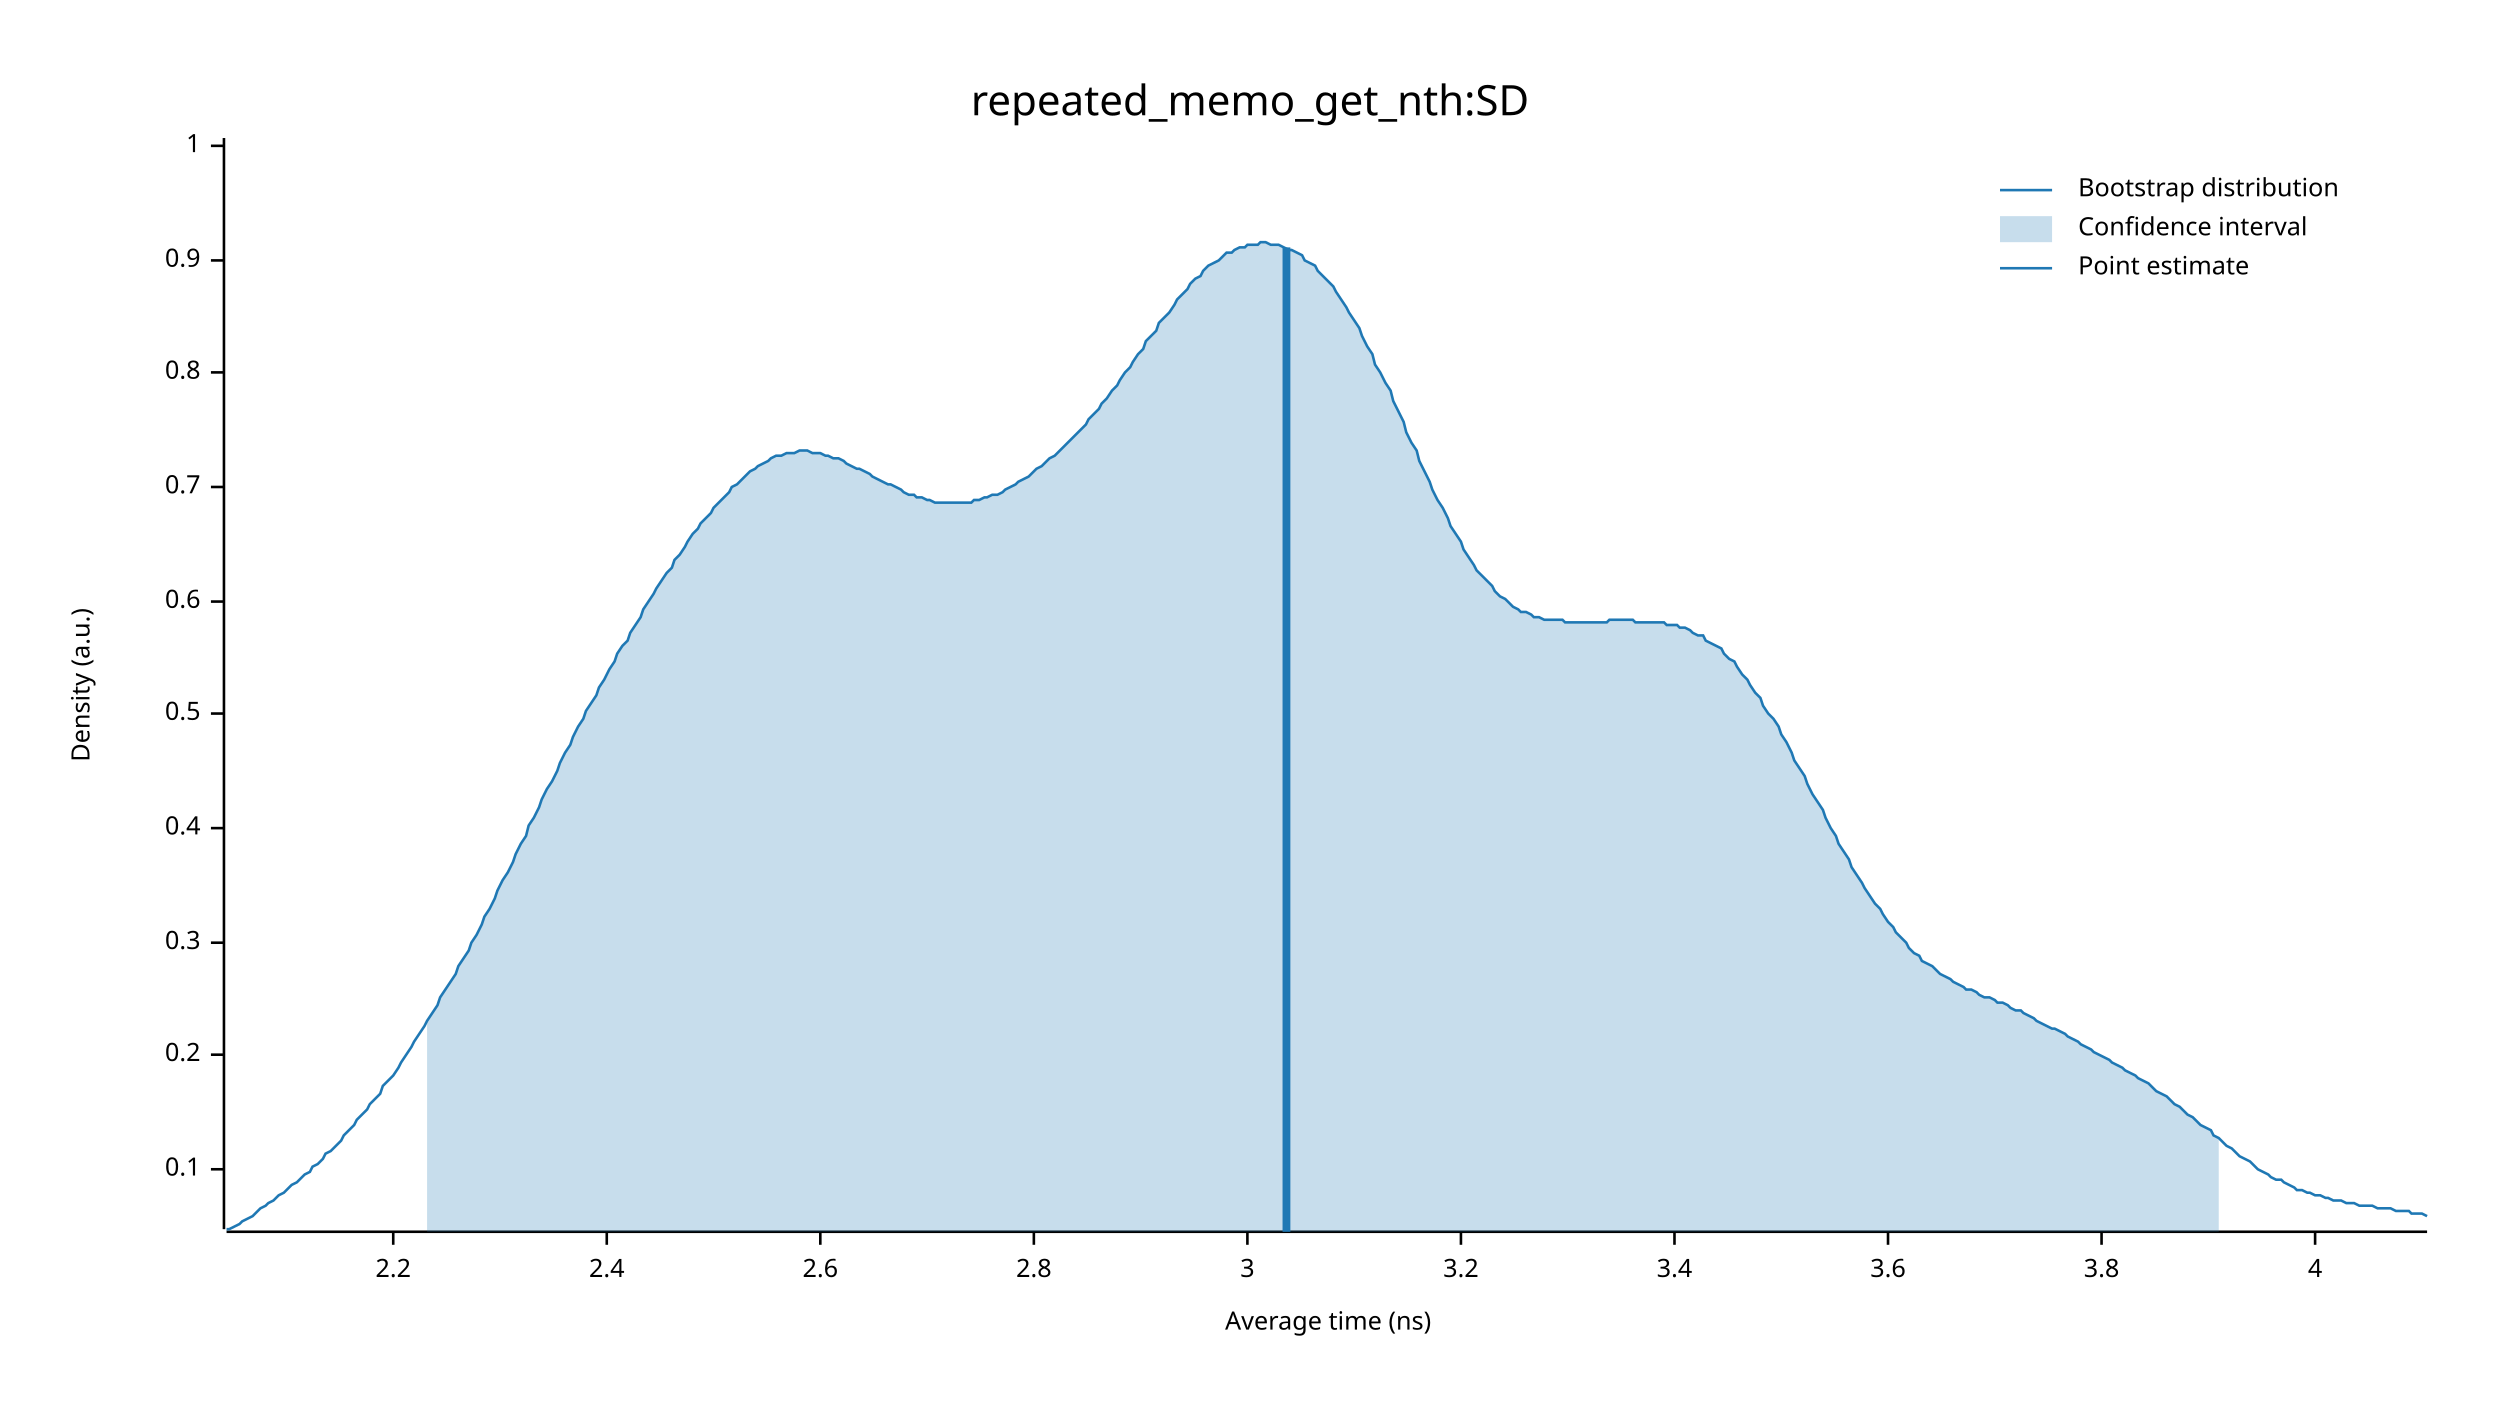
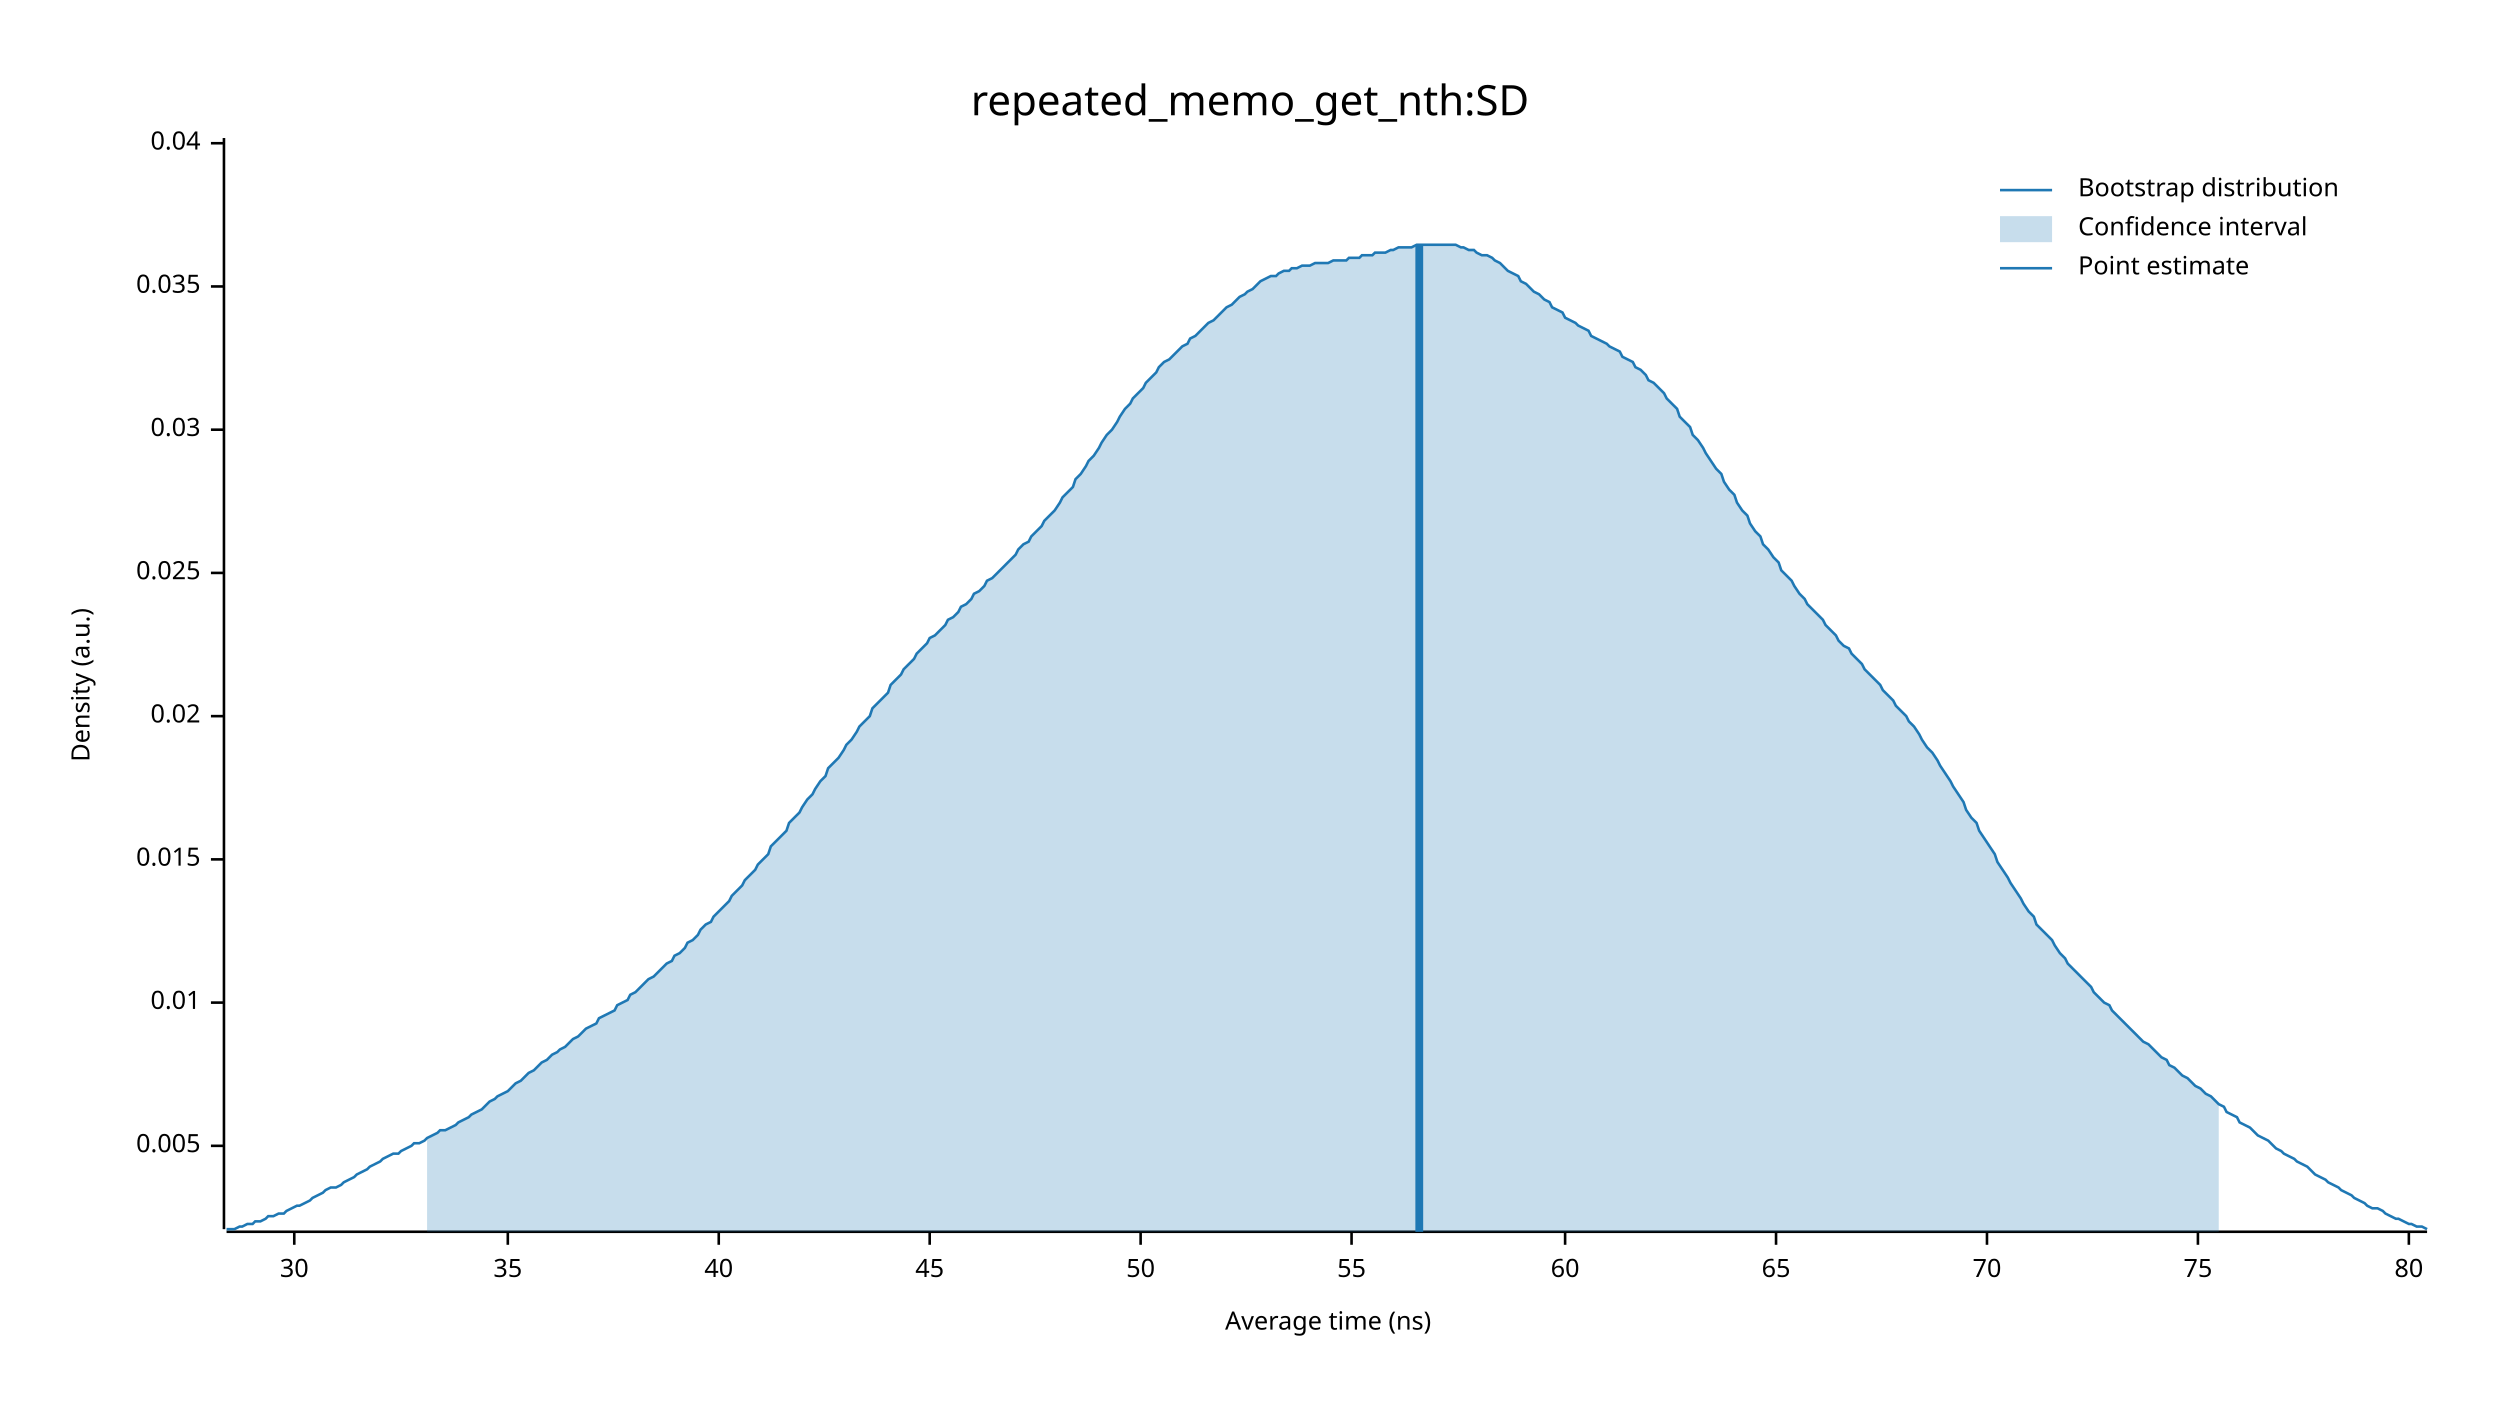
<svg xmlns="http://www.w3.org/2000/svg" width="960" height="540" viewBox="0 0 960 540">
  <text x="480" y="32" dy="0.76em" text-anchor="middle" font-family="sans-serif" font-size="16.129" opacity="1" fill="#000000">
repeated_memo_get_nth:SD
</text>
  <text x="27" y="263" dy="0.76em" text-anchor="middle" font-family="sans-serif" font-size="9.677" opacity="1" fill="#000000" transform="rotate(270, 27, 263)">
Density (a.u.)
</text>
  <text x="510" y="513" dy="-0.5ex" text-anchor="middle" font-family="sans-serif" font-size="9.677" opacity="1" fill="#000000">
Average time (ns)
</text>
  <polyline fill="none" opacity="1" stroke="#000000" stroke-width="1" points="86,53 86,472 " />
-   <text x="77" y="449" dy="0.5ex" text-anchor="end" font-family="sans-serif" font-size="9.677" opacity="1" fill="#000000">
- 0.1
+   <text x="77" y="440" dy="0.5ex" text-anchor="end" font-family="sans-serif" font-size="9.677" opacity="1" fill="#000000">
+ 0.005
</text>
-   <polyline fill="none" opacity="1" stroke="#000000" stroke-width="1" points="81,449 86,449 " />
-   <text x="77" y="405" dy="0.5ex" text-anchor="end" font-family="sans-serif" font-size="9.677" opacity="1" fill="#000000">
- 0.2
+   <polyline fill="none" opacity="1" stroke="#000000" stroke-width="1" points="81,440 86,440 " />
+   <text x="77" y="385" dy="0.5ex" text-anchor="end" font-family="sans-serif" font-size="9.677" opacity="1" fill="#000000">
+ 0.01
</text>
-   <polyline fill="none" opacity="1" stroke="#000000" stroke-width="1" points="81,405 86,405 " />
-   <text x="77" y="362" dy="0.5ex" text-anchor="end" font-family="sans-serif" font-size="9.677" opacity="1" fill="#000000">
- 0.3
+   <polyline fill="none" opacity="1" stroke="#000000" stroke-width="1" points="81,385 86,385 " />
+   <text x="77" y="330" dy="0.5ex" text-anchor="end" font-family="sans-serif" font-size="9.677" opacity="1" fill="#000000">
+ 0.015
</text>
-   <polyline fill="none" opacity="1" stroke="#000000" stroke-width="1" points="81,362 86,362 " />
-   <text x="77" y="318" dy="0.5ex" text-anchor="end" font-family="sans-serif" font-size="9.677" opacity="1" fill="#000000">
- 0.4
+   <polyline fill="none" opacity="1" stroke="#000000" stroke-width="1" points="81,330 86,330 " />
+   <text x="77" y="275" dy="0.5ex" text-anchor="end" font-family="sans-serif" font-size="9.677" opacity="1" fill="#000000">
+ 0.02
</text>
-   <polyline fill="none" opacity="1" stroke="#000000" stroke-width="1" points="81,318 86,318 " />
-   <text x="77" y="274" dy="0.5ex" text-anchor="end" font-family="sans-serif" font-size="9.677" opacity="1" fill="#000000">
- 0.5
+   <polyline fill="none" opacity="1" stroke="#000000" stroke-width="1" points="81,275 86,275 " />
+   <text x="77" y="220" dy="0.5ex" text-anchor="end" font-family="sans-serif" font-size="9.677" opacity="1" fill="#000000">
+ 0.025
</text>
-   <polyline fill="none" opacity="1" stroke="#000000" stroke-width="1" points="81,274 86,274 " />
-   <text x="77" y="231" dy="0.5ex" text-anchor="end" font-family="sans-serif" font-size="9.677" opacity="1" fill="#000000">
- 0.6
+   <polyline fill="none" opacity="1" stroke="#000000" stroke-width="1" points="81,220 86,220 " />
+   <text x="77" y="165" dy="0.5ex" text-anchor="end" font-family="sans-serif" font-size="9.677" opacity="1" fill="#000000">
+ 0.03
</text>
-   <polyline fill="none" opacity="1" stroke="#000000" stroke-width="1" points="81,231 86,231 " />
-   <text x="77" y="187" dy="0.5ex" text-anchor="end" font-family="sans-serif" font-size="9.677" opacity="1" fill="#000000">
- 0.7
+   <polyline fill="none" opacity="1" stroke="#000000" stroke-width="1" points="81,165 86,165 " />
+   <text x="77" y="110" dy="0.5ex" text-anchor="end" font-family="sans-serif" font-size="9.677" opacity="1" fill="#000000">
+ 0.035
</text>
-   <polyline fill="none" opacity="1" stroke="#000000" stroke-width="1" points="81,187 86,187 " />
-   <text x="77" y="143" dy="0.5ex" text-anchor="end" font-family="sans-serif" font-size="9.677" opacity="1" fill="#000000">
- 0.8
+   <polyline fill="none" opacity="1" stroke="#000000" stroke-width="1" points="81,110 86,110 " />
+   <text x="77" y="55" dy="0.5ex" text-anchor="end" font-family="sans-serif" font-size="9.677" opacity="1" fill="#000000">
+ 0.04
</text>
-   <polyline fill="none" opacity="1" stroke="#000000" stroke-width="1" points="81,143 86,143 " />
-   <text x="77" y="100" dy="0.5ex" text-anchor="end" font-family="sans-serif" font-size="9.677" opacity="1" fill="#000000">
- 0.9
+   <polyline fill="none" opacity="1" stroke="#000000" stroke-width="1" points="81,55 86,55 " />
+   <polyline fill="none" opacity="1" stroke="#000000" stroke-width="1" points="87,473 932,473 " />
+   <text x="113" y="483" dy="0.76em" text-anchor="middle" font-family="sans-serif" font-size="9.677" opacity="1" fill="#000000">
+ 30
</text>
-   <polyline fill="none" opacity="1" stroke="#000000" stroke-width="1" points="81,100 86,100 " />
-   <text x="77" y="56" dy="0.5ex" text-anchor="end" font-family="sans-serif" font-size="9.677" opacity="1" fill="#000000">
- 1
+   <polyline fill="none" opacity="1" stroke="#000000" stroke-width="1" points="113,473 113,478 " />
+   <text x="195" y="483" dy="0.76em" text-anchor="middle" font-family="sans-serif" font-size="9.677" opacity="1" fill="#000000">
+ 35
</text>
-   <polyline fill="none" opacity="1" stroke="#000000" stroke-width="1" points="81,56 86,56 " />
-   <polyline fill="none" opacity="1" stroke="#000000" stroke-width="1" points="87,473 932,473 " />
-   <text x="151" y="483" dy="0.76em" text-anchor="middle" font-family="sans-serif" font-size="9.677" opacity="1" fill="#000000">
- 2.2
+   <polyline fill="none" opacity="1" stroke="#000000" stroke-width="1" points="195,473 195,478 " />
+   <text x="276" y="483" dy="0.76em" text-anchor="middle" font-family="sans-serif" font-size="9.677" opacity="1" fill="#000000">
+ 40
</text>
-   <polyline fill="none" opacity="1" stroke="#000000" stroke-width="1" points="151,473 151,478 " />
-   <text x="233" y="483" dy="0.76em" text-anchor="middle" font-family="sans-serif" font-size="9.677" opacity="1" fill="#000000">
- 2.4
+   <polyline fill="none" opacity="1" stroke="#000000" stroke-width="1" points="276,473 276,478 " />
+   <text x="357" y="483" dy="0.76em" text-anchor="middle" font-family="sans-serif" font-size="9.677" opacity="1" fill="#000000">
+ 45
</text>
-   <polyline fill="none" opacity="1" stroke="#000000" stroke-width="1" points="233,473 233,478 " />
-   <text x="315" y="483" dy="0.76em" text-anchor="middle" font-family="sans-serif" font-size="9.677" opacity="1" fill="#000000">
- 2.6
+   <polyline fill="none" opacity="1" stroke="#000000" stroke-width="1" points="357,473 357,478 " />
+   <text x="438" y="483" dy="0.76em" text-anchor="middle" font-family="sans-serif" font-size="9.677" opacity="1" fill="#000000">
+ 50
</text>
-   <polyline fill="none" opacity="1" stroke="#000000" stroke-width="1" points="315,473 315,478 " />
-   <text x="397" y="483" dy="0.76em" text-anchor="middle" font-family="sans-serif" font-size="9.677" opacity="1" fill="#000000">
- 2.8
+   <polyline fill="none" opacity="1" stroke="#000000" stroke-width="1" points="438,473 438,478 " />
+   <text x="519" y="483" dy="0.76em" text-anchor="middle" font-family="sans-serif" font-size="9.677" opacity="1" fill="#000000">
+ 55
</text>
-   <polyline fill="none" opacity="1" stroke="#000000" stroke-width="1" points="397,473 397,478 " />
-   <text x="479" y="483" dy="0.76em" text-anchor="middle" font-family="sans-serif" font-size="9.677" opacity="1" fill="#000000">
- 3
+   <polyline fill="none" opacity="1" stroke="#000000" stroke-width="1" points="519,473 519,478 " />
+   <text x="601" y="483" dy="0.76em" text-anchor="middle" font-family="sans-serif" font-size="9.677" opacity="1" fill="#000000">
+ 60
</text>
-   <polyline fill="none" opacity="1" stroke="#000000" stroke-width="1" points="479,473 479,478 " />
-   <text x="561" y="483" dy="0.76em" text-anchor="middle" font-family="sans-serif" font-size="9.677" opacity="1" fill="#000000">
- 3.2
+   <polyline fill="none" opacity="1" stroke="#000000" stroke-width="1" points="601,473 601,478 " />
+   <text x="682" y="483" dy="0.76em" text-anchor="middle" font-family="sans-serif" font-size="9.677" opacity="1" fill="#000000">
+ 65
</text>
-   <polyline fill="none" opacity="1" stroke="#000000" stroke-width="1" points="561,473 561,478 " />
-   <text x="643" y="483" dy="0.76em" text-anchor="middle" font-family="sans-serif" font-size="9.677" opacity="1" fill="#000000">
- 3.4
+   <polyline fill="none" opacity="1" stroke="#000000" stroke-width="1" points="682,473 682,478 " />
+   <text x="763" y="483" dy="0.76em" text-anchor="middle" font-family="sans-serif" font-size="9.677" opacity="1" fill="#000000">
+ 70
</text>
-   <polyline fill="none" opacity="1" stroke="#000000" stroke-width="1" points="643,473 643,478 " />
-   <text x="725" y="483" dy="0.76em" text-anchor="middle" font-family="sans-serif" font-size="9.677" opacity="1" fill="#000000">
- 3.6
+   <polyline fill="none" opacity="1" stroke="#000000" stroke-width="1" points="763,473 763,478 " />
+   <text x="844" y="483" dy="0.76em" text-anchor="middle" font-family="sans-serif" font-size="9.677" opacity="1" fill="#000000">
+ 75
</text>
-   <polyline fill="none" opacity="1" stroke="#000000" stroke-width="1" points="725,473 725,478 " />
-   <text x="807" y="483" dy="0.76em" text-anchor="middle" font-family="sans-serif" font-size="9.677" opacity="1" fill="#000000">
- 3.8
+   <polyline fill="none" opacity="1" stroke="#000000" stroke-width="1" points="844,473 844,478 " />
+   <text x="925" y="483" dy="0.76em" text-anchor="middle" font-family="sans-serif" font-size="9.677" opacity="1" fill="#000000">
+ 80
</text>
-   <polyline fill="none" opacity="1" stroke="#000000" stroke-width="1" points="807,473 807,478 " />
-   <text x="889" y="483" dy="0.76em" text-anchor="middle" font-family="sans-serif" font-size="9.677" opacity="1" fill="#000000">
- 4
- </text>
-   <polyline fill="none" opacity="1" stroke="#000000" stroke-width="1" points="889,473 889,478 " />
-   <polyline fill="none" opacity="1" stroke="#1F78B4" stroke-width="1" points="87,472 88,472 90,471 92,470 93,469 95,468 97,467 98,466 100,464 102,463 103,462 105,461 107,459 109,458 110,457 112,455 114,454 115,453 117,451 119,450 120,448 122,447 124,445 125,443 127,442 129,440 131,438 132,436 134,434 136,432 137,430 139,428 141,426 142,424 144,422 146,420 147,417 149,415 151,413 153,410 154,408 156,405 158,402 159,400 161,397 163,394 164,392 166,389 168,386 169,383 171,380 173,377 175,374 176,371 178,368 180,365 181,362 183,359 185,355 186,352 188,349 190,345 191,342 193,338 195,335 197,331 198,328 200,324 202,321 203,317 205,314 207,310 208,307 210,303 212,300 214,296 215,293 217,289 219,286 220,283 222,279 224,276 225,273 227,270 229,267 230,264 232,261 234,257 236,254 237,251 239,248 241,246 242,243 244,240 246,237 247,234 249,231 251,228 252,226 254,223 256,220 258,218 259,215 261,213 263,210 264,208 266,205 268,203 269,201 271,199 273,197 274,195 276,193 278,191 280,189 281,187 283,186 285,184 286,183 288,181 290,180 291,179 293,178 295,177 296,176 298,175 300,175 302,174 303,174 305,174 307,173 308,173 310,173 312,174 313,174 315,174 317,175 318,175 320,176 322,176 324,177 325,178 327,179 329,180 330,180 332,181 334,182 335,183 337,184 339,185 341,186 342,186 344,187 346,188 347,189 349,190 351,190 352,191 354,191 356,192 357,192 359,193 361,193 363,193 364,193 366,193 368,193 369,193 371,193 373,193 374,192 376,192 378,191 379,191 381,190 383,190 385,189 386,188 388,187 390,186 391,185 393,184 395,183 396,182 398,180 400,179 401,178 403,176 405,175 407,173 408,172 410,170 412,168 413,167 415,165 417,163 418,161 420,159 422,157 423,155 425,153 427,150 429,148 430,146 432,143 434,141 435,139 437,136 439,134 440,131 442,129 444,127 445,124 447,122 449,120 451,117 452,115 454,113 456,111 457,109 459,107 461,106 462,104 464,102 466,101 468,100 469,99 471,97 473,97 474,96 476,95 478,95 479,94 481,94 483,94 484,93 486,93 488,94 490,94 491,94 493,95 495,96 496,96 498,97 500,98 501,100 503,101 505,102 506,104 508,106 510,108 512,110 513,112 515,115 517,118 518,120 520,123 522,126 523,129 525,133 527,136 528,140 530,143 532,147 534,150 535,154 537,158 539,162 540,166 542,170 544,173 545,177 547,181 549,185 550,188 552,192 554,195 556,199 557,202 559,205 561,208 562,211 564,214 566,217 567,219 569,221 571,223 573,225 574,227 576,229 578,230 579,231 581,233 583,234 584,235 586,235 588,236 589,237 591,237 593,238 595,238 596,238 598,238 600,238 601,239 603,239 605,239 606,239 608,239 610,239 611,239 613,239 615,239 617,239 618,238 620,238 622,238 623,238 625,238 627,238 628,239 630,239 632,239 633,239 635,239 637,239 639,239 640,240 642,240 644,240 645,241 647,241 649,242 650,243 652,244 654,244 655,246 657,247 659,248 661,249 662,251 664,253 666,254 667,256 669,259 671,261 672,263 674,266 676,268 677,271 679,274 681,276 683,279 684,282 686,285 688,289 689,292 691,295 693,298 694,301 696,305 698,308 700,311 701,314 703,318 705,321 706,324 708,327 710,330 711,333 713,336 715,339 716,341 718,344 720,347 722,349 723,351 725,354 727,356 728,358 730,360 732,362 733,364 735,366 737,367 738,369 740,370 742,371 744,373 745,374 747,375 749,376 750,377 752,378 754,379 755,380 757,380 759,381 760,382 762,383 764,383 766,384 767,385 769,385 771,386 772,387 774,388 776,388 777,389 779,390 781,391 782,392 784,393 786,394 788,395 789,395 791,396 793,397 794,398 796,399 798,400 799,401 801,402 803,403 804,404 806,405 808,406 810,407 811,408 813,409 815,410 816,411 818,412 820,413 821,414 823,415 825,416 827,418 828,419 830,420 832,421 833,422 835,424 837,425 838,426 840,428 842,429 843,430 845,432 847,433 849,434 850,436 852,437 854,439 855,440 857,441 859,443 860,444 862,445 864,446 865,447 867,449 869,450 871,451 872,452 874,453 876,453 877,454 879,455 881,456 882,457 884,457 886,458 887,458 889,459 891,459 893,460 894,460 896,461 898,461 899,461 901,462 903,462 904,462 906,463 908,463 909,463 911,463 913,464 915,464 916,464 918,464 920,465 921,465 923,465 925,465 926,466 928,466 930,466 932,467 " />
-   <polygon opacity="0.25" fill="#1F78B4" points="164,392 166,389 168,386 169,383 171,380 173,377 175,374 176,371 178,368 180,365 181,362 183,359 185,355 186,352 188,349 190,345 191,342 193,338 195,335 197,331 198,328 200,324 202,321 203,317 205,314 207,310 208,307 210,303 212,300 214,296 215,293 217,289 219,286 220,283 222,279 224,276 225,273 227,270 229,267 230,264 232,261 234,257 236,254 237,251 239,248 241,246 242,243 244,240 246,237 247,234 249,231 251,228 252,226 254,223 256,220 258,218 259,215 261,213 263,210 264,208 266,205 268,203 269,201 271,199 273,197 274,195 276,193 278,191 280,189 281,187 283,186 285,184 286,183 288,181 290,180 291,179 293,178 295,177 296,176 298,175 300,175 302,174 303,174 305,174 307,173 308,173 310,173 312,174 313,174 315,174 317,175 318,175 320,176 322,176 324,177 325,178 327,179 329,180 330,180 332,181 334,182 335,183 337,184 339,185 341,186 342,186 344,187 346,188 347,189 349,190 351,190 352,191 354,191 356,192 357,192 359,193 361,193 363,193 364,193 366,193 368,193 369,193 371,193 373,193 374,192 376,192 378,191 379,191 381,190 383,190 385,189 386,188 388,187 390,186 391,185 393,184 395,183 396,182 398,180 400,179 401,178 403,176 405,175 407,173 408,172 410,170 412,168 413,167 415,165 417,163 418,161 420,159 422,157 423,155 425,153 427,150 429,148 430,146 432,143 434,141 435,139 437,136 439,134 440,131 442,129 444,127 445,124 447,122 449,120 451,117 452,115 454,113 456,111 457,109 459,107 461,106 462,104 464,102 466,101 468,100 469,99 471,97 473,97 474,96 476,95 478,95 479,94 481,94 483,94 484,93 486,93 488,94 490,94 491,94 493,95 495,96 496,96 498,97 500,98 501,100 503,101 505,102 506,104 508,106 510,108 512,110 513,112 515,115 517,118 518,120 520,123 522,126 523,129 525,133 527,136 528,140 530,143 532,147 534,150 535,154 537,158 539,162 540,166 542,170 544,173 545,177 547,181 549,185 550,188 552,192 554,195 556,199 557,202 559,205 561,208 562,211 564,214 566,217 567,219 569,221 571,223 573,225 574,227 576,229 578,230 579,231 581,233 583,234 584,235 586,235 588,236 589,237 591,237 593,238 595,238 596,238 598,238 600,238 601,239 603,239 605,239 606,239 608,239 610,239 611,239 613,239 615,239 617,239 618,238 620,238 622,238 623,238 625,238 627,238 628,239 630,239 632,239 633,239 635,239 637,239 639,239 640,240 642,240 644,240 645,241 647,241 649,242 650,243 652,244 654,244 655,246 657,247 659,248 661,249 662,251 664,253 666,254 667,256 669,259 671,261 672,263 674,266 676,268 677,271 679,274 681,276 683,279 684,282 686,285 688,289 689,292 691,295 693,298 694,301 696,305 698,308 700,311 701,314 703,318 705,321 706,324 708,327 710,330 711,333 713,336 715,339 716,341 718,344 720,347 722,349 723,351 725,354 727,356 728,358 730,360 732,362 733,364 735,366 737,367 738,369 740,370 742,371 744,373 745,374 747,375 749,376 750,377 752,378 754,379 755,380 757,380 759,381 760,382 762,383 764,383 766,384 767,385 769,385 771,386 772,387 774,388 776,388 777,389 779,390 781,391 782,392 784,393 786,394 788,395 789,395 791,396 793,397 794,398 796,399 798,400 799,401 801,402 803,403 804,404 806,405 808,406 810,407 811,408 813,409 815,410 816,411 818,412 820,413 821,414 823,415 825,416 827,418 828,419 830,420 832,421 833,422 835,424 837,425 838,426 840,428 842,429 843,430 845,432 847,433 849,434 850,436 852,437 852,473 164,473 " />
-   <polyline fill="none" opacity="1" stroke="#1F78B4" stroke-width="3" points="494,473 494,95 " />
+   <polyline fill="none" opacity="1" stroke="#000000" stroke-width="1" points="925,473 925,478 " />
+   <polyline fill="none" opacity="1" stroke="#1F78B4" stroke-width="1" points="87,472 88,472 90,472 92,471 93,471 95,470 97,470 98,469 100,469 102,468 103,467 105,467 107,466 109,466 110,465 112,464 114,463 115,463 117,462 119,461 120,460 122,459 124,458 125,457 127,456 129,456 131,455 132,454 134,453 136,452 137,451 139,450 141,449 142,448 144,447 146,446 147,445 149,444 151,443 153,443 154,442 156,441 158,440 159,439 161,439 163,438 164,437 166,436 168,435 169,434 171,434 173,433 175,432 176,431 178,430 180,429 181,428 183,427 185,426 186,425 188,423 190,422 191,421 193,420 195,419 197,417 198,416 200,415 202,413 203,412 205,411 207,409 208,408 210,407 212,405 214,404 215,403 217,402 219,400 220,399 222,398 224,396 225,395 227,394 229,393 230,391 232,390 234,389 236,388 237,386 239,385 241,384 242,382 244,381 246,379 247,378 249,376 251,375 252,374 254,372 256,370 258,369 259,367 261,366 263,364 264,362 266,361 268,359 269,357 271,355 273,354 274,352 276,350 278,348 280,346 281,344 283,342 285,340 286,338 288,336 290,334 291,332 293,330 295,328 296,325 298,323 300,321 302,319 303,316 305,314 307,312 308,310 310,307 312,305 313,303 315,300 317,298 318,295 320,293 322,291 324,288 325,286 327,284 329,281 330,279 332,277 334,275 335,272 337,270 339,268 341,266 342,263 344,261 346,259 347,257 349,255 351,253 352,251 354,249 356,247 357,245 359,244 361,242 363,240 364,238 366,237 368,235 369,233 371,232 373,230 374,228 376,227 378,225 379,223 381,222 383,220 385,218 386,217 388,215 390,213 391,211 393,209 395,208 396,206 398,204 400,202 401,200 403,198 405,196 407,193 408,191 410,189 412,187 413,184 415,182 417,179 418,177 420,175 422,172 423,170 425,167 427,165 429,162 430,160 432,157 434,155 435,153 437,151 439,149 440,147 442,145 444,143 445,141 447,139 449,138 451,136 452,135 454,133 456,132 457,130 459,129 461,127 462,126 464,124 466,123 468,121 469,120 471,118 473,117 474,116 476,114 478,113 479,112 481,111 483,109 484,108 486,107 488,106 490,106 491,105 493,104 495,104 496,103 498,103 500,102 501,102 503,102 505,101 506,101 508,101 510,101 512,100 513,100 515,100 517,100 518,99 520,99 522,99 523,98 525,98 527,98 528,97 530,97 532,97 534,96 535,96 537,95 539,95 540,95 542,95 544,94 545,94 547,94 549,94 550,94 552,94 554,94 556,94 557,94 559,94 561,95 562,95 564,96 566,96 567,97 569,98 571,98 573,99 574,100 576,101 578,103 579,104 581,105 583,106 584,108 586,109 588,111 589,112 591,113 593,115 595,116 596,118 598,119 600,120 601,122 603,123 605,124 606,125 608,126 610,127 611,129 613,130 615,131 617,132 618,133 620,134 622,135 623,137 625,138 627,139 628,141 630,142 632,144 633,146 635,147 637,149 639,151 640,153 642,155 644,157 645,160 647,162 649,164 650,167 652,169 654,172 655,174 657,177 659,180 661,182 662,185 664,188 666,190 667,193 669,196 671,198 672,201 674,204 676,206 677,209 679,211 681,214 683,216 684,219 686,221 688,223 689,225 691,228 693,230 694,232 696,234 698,236 700,238 701,240 703,242 705,244 706,246 708,248 710,249 711,251 713,253 715,255 716,257 718,259 720,261 722,263 723,265 725,267 727,269 728,271 730,273 732,275 733,277 735,279 737,282 738,284 740,287 742,289 744,292 745,294 747,297 749,300 750,302 752,305 754,308 755,311 757,314 759,316 760,319 762,322 764,325 766,328 767,331 769,334 771,337 772,339 774,342 776,345 777,347 779,350 781,352 782,355 784,357 786,359 788,361 789,363 791,366 793,368 794,370 796,372 798,374 799,375 801,377 803,379 804,381 806,383 808,385 810,386 811,388 813,390 815,392 816,393 818,395 820,397 821,398 823,400 825,401 827,403 828,404 830,406 832,407 833,409 835,410 837,412 838,413 840,414 842,416 843,417 845,418 847,420 849,421 850,422 852,424 854,425 855,427 857,428 859,429 860,431 862,432 864,433 865,434 867,436 869,437 871,438 872,439 874,441 876,442 877,443 879,444 881,445 882,446 884,447 886,448 887,449 889,451 891,452 893,453 894,454 896,455 898,456 899,457 901,458 903,459 904,460 906,461 908,462 909,463 911,464 913,464 915,465 916,466 918,467 920,468 921,468 923,469 925,470 926,470 928,471 930,471 932,472 " />
+   <polygon opacity="0.25" fill="#1F78B4" points="164,437 166,436 168,435 169,434 171,434 173,433 175,432 176,431 178,430 180,429 181,428 183,427 185,426 186,425 188,423 190,422 191,421 193,420 195,419 197,417 198,416 200,415 202,413 203,412 205,411 207,409 208,408 210,407 212,405 214,404 215,403 217,402 219,400 220,399 222,398 224,396 225,395 227,394 229,393 230,391 232,390 234,389 236,388 237,386 239,385 241,384 242,382 244,381 246,379 247,378 249,376 251,375 252,374 254,372 256,370 258,369 259,367 261,366 263,364 264,362 266,361 268,359 269,357 271,355 273,354 274,352 276,350 278,348 280,346 281,344 283,342 285,340 286,338 288,336 290,334 291,332 293,330 295,328 296,325 298,323 300,321 302,319 303,316 305,314 307,312 308,310 310,307 312,305 313,303 315,300 317,298 318,295 320,293 322,291 324,288 325,286 327,284 329,281 330,279 332,277 334,275 335,272 337,270 339,268 341,266 342,263 344,261 346,259 347,257 349,255 351,253 352,251 354,249 356,247 357,245 359,244 361,242 363,240 364,238 366,237 368,235 369,233 371,232 373,230 374,228 376,227 378,225 379,223 381,222 383,220 385,218 386,217 388,215 390,213 391,211 393,209 395,208 396,206 398,204 400,202 401,200 403,198 405,196 407,193 408,191 410,189 412,187 413,184 415,182 417,179 418,177 420,175 422,172 423,170 425,167 427,165 429,162 430,160 432,157 434,155 435,153 437,151 439,149 440,147 442,145 444,143 445,141 447,139 449,138 451,136 452,135 454,133 456,132 457,130 459,129 461,127 462,126 464,124 466,123 468,121 469,120 471,118 473,117 474,116 476,114 478,113 479,112 481,111 483,109 484,108 486,107 488,106 490,106 491,105 493,104 495,104 496,103 498,103 500,102 501,102 503,102 505,101 506,101 508,101 510,101 512,100 513,100 515,100 517,100 518,99 520,99 522,99 523,98 525,98 527,98 528,97 530,97 532,97 534,96 535,96 537,95 539,95 540,95 542,95 544,94 545,94 547,94 549,94 550,94 552,94 554,94 556,94 557,94 559,94 561,95 562,95 564,96 566,96 567,97 569,98 571,98 573,99 574,100 576,101 578,103 579,104 581,105 583,106 584,108 586,109 588,111 589,112 591,113 593,115 595,116 596,118 598,119 600,120 601,122 603,123 605,124 606,125 608,126 610,127 611,129 613,130 615,131 617,132 618,133 620,134 622,135 623,137 625,138 627,139 628,141 630,142 632,144 633,146 635,147 637,149 639,151 640,153 642,155 644,157 645,160 647,162 649,164 650,167 652,169 654,172 655,174 657,177 659,180 661,182 662,185 664,188 666,190 667,193 669,196 671,198 672,201 674,204 676,206 677,209 679,211 681,214 683,216 684,219 686,221 688,223 689,225 691,228 693,230 694,232 696,234 698,236 700,238 701,240 703,242 705,244 706,246 708,248 710,249 711,251 713,253 715,255 716,257 718,259 720,261 722,263 723,265 725,267 727,269 728,271 730,273 732,275 733,277 735,279 737,282 738,284 740,287 742,289 744,292 745,294 747,297 749,300 750,302 752,305 754,308 755,311 757,314 759,316 760,319 762,322 764,325 766,328 767,331 769,334 771,337 772,339 774,342 776,345 777,347 779,350 781,352 782,355 784,357 786,359 788,361 789,363 791,366 793,368 794,370 796,372 798,374 799,375 801,377 803,379 804,381 806,383 808,385 810,386 811,388 813,390 815,392 816,393 818,395 820,397 821,398 823,400 825,401 827,403 828,404 830,406 832,407 833,409 835,410 837,412 838,413 840,414 842,416 843,417 845,418 847,420 849,421 850,422 852,424 852,473 164,473 " />
+   <polyline fill="none" opacity="1" stroke="#1F78B4" stroke-width="3" points="545,473 545,94 " />
  <text x="798" y="68" dy="0.76em" text-anchor="start" font-family="sans-serif" font-size="9.677" opacity="1" fill="#000000">
Bootstrap distribution
</text>
  <text x="798" y="83" dy="0.76em" text-anchor="start" font-family="sans-serif" font-size="9.677" opacity="1" fill="#000000">
Confidence interval
</text>
  <text x="798" y="98" dy="0.76em" text-anchor="start" font-family="sans-serif" font-size="9.677" opacity="1" fill="#000000">
Point estimate
</text>
  <polyline fill="none" opacity="1" stroke="#1F78B4" stroke-width="1" points="768,73 788,73 " />
  <rect x="768" y="83" width="20" height="10" opacity="0.25" fill="#1F78B4" stroke="none" />
  <polyline fill="none" opacity="1" stroke="#1F78B4" stroke-width="1" points="768,103 788,103 " />
</svg>
